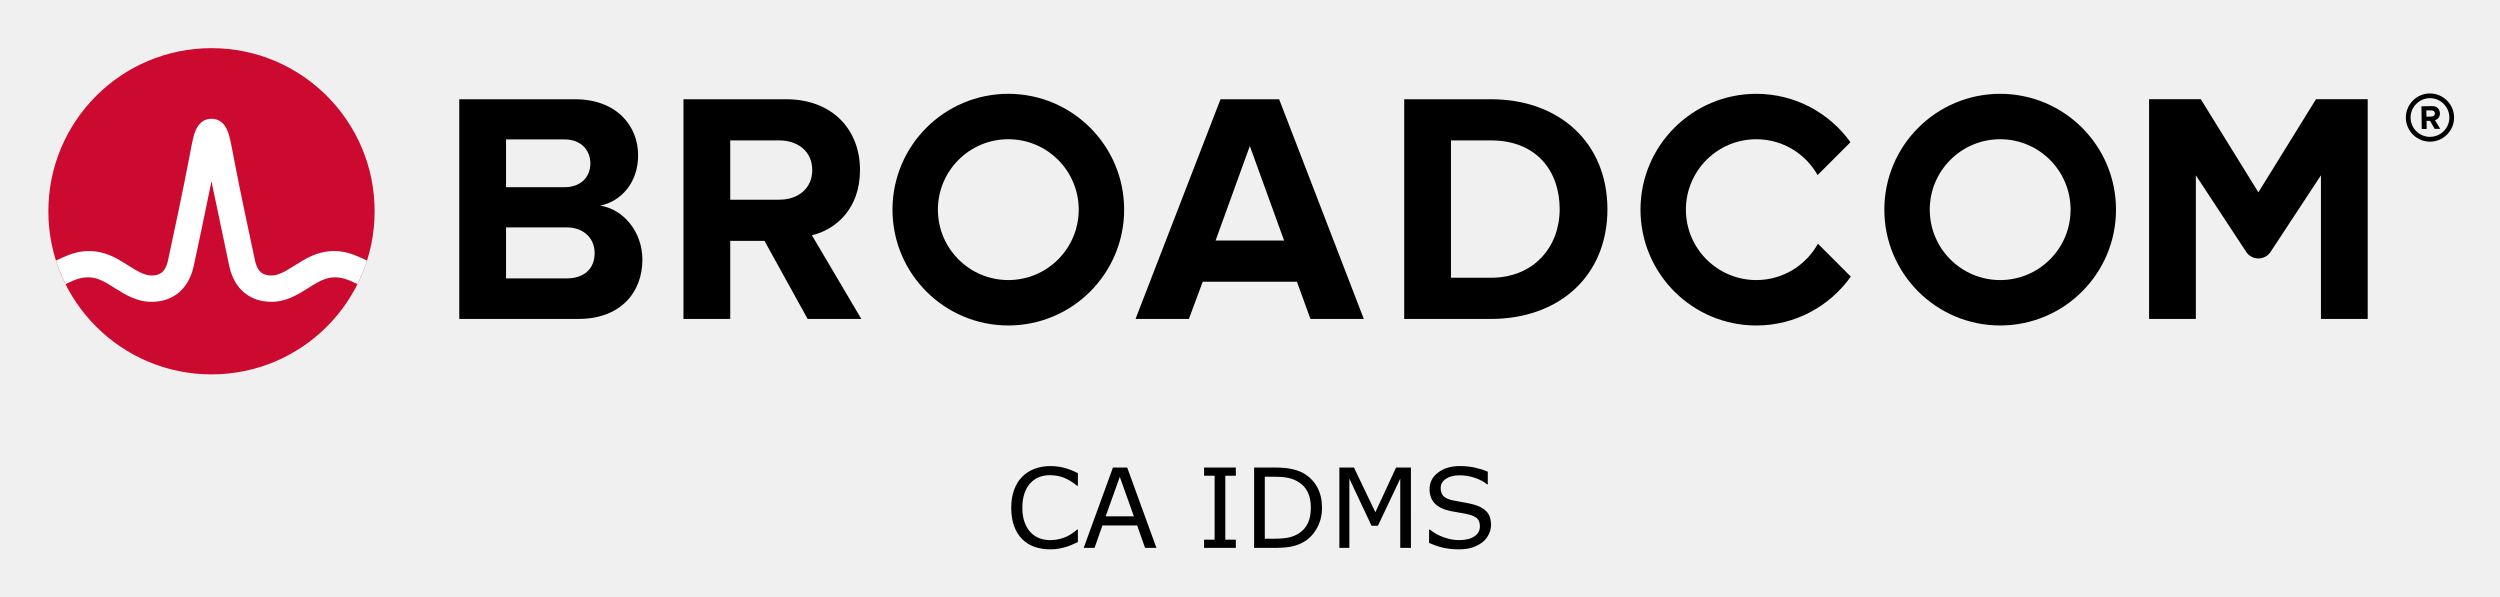
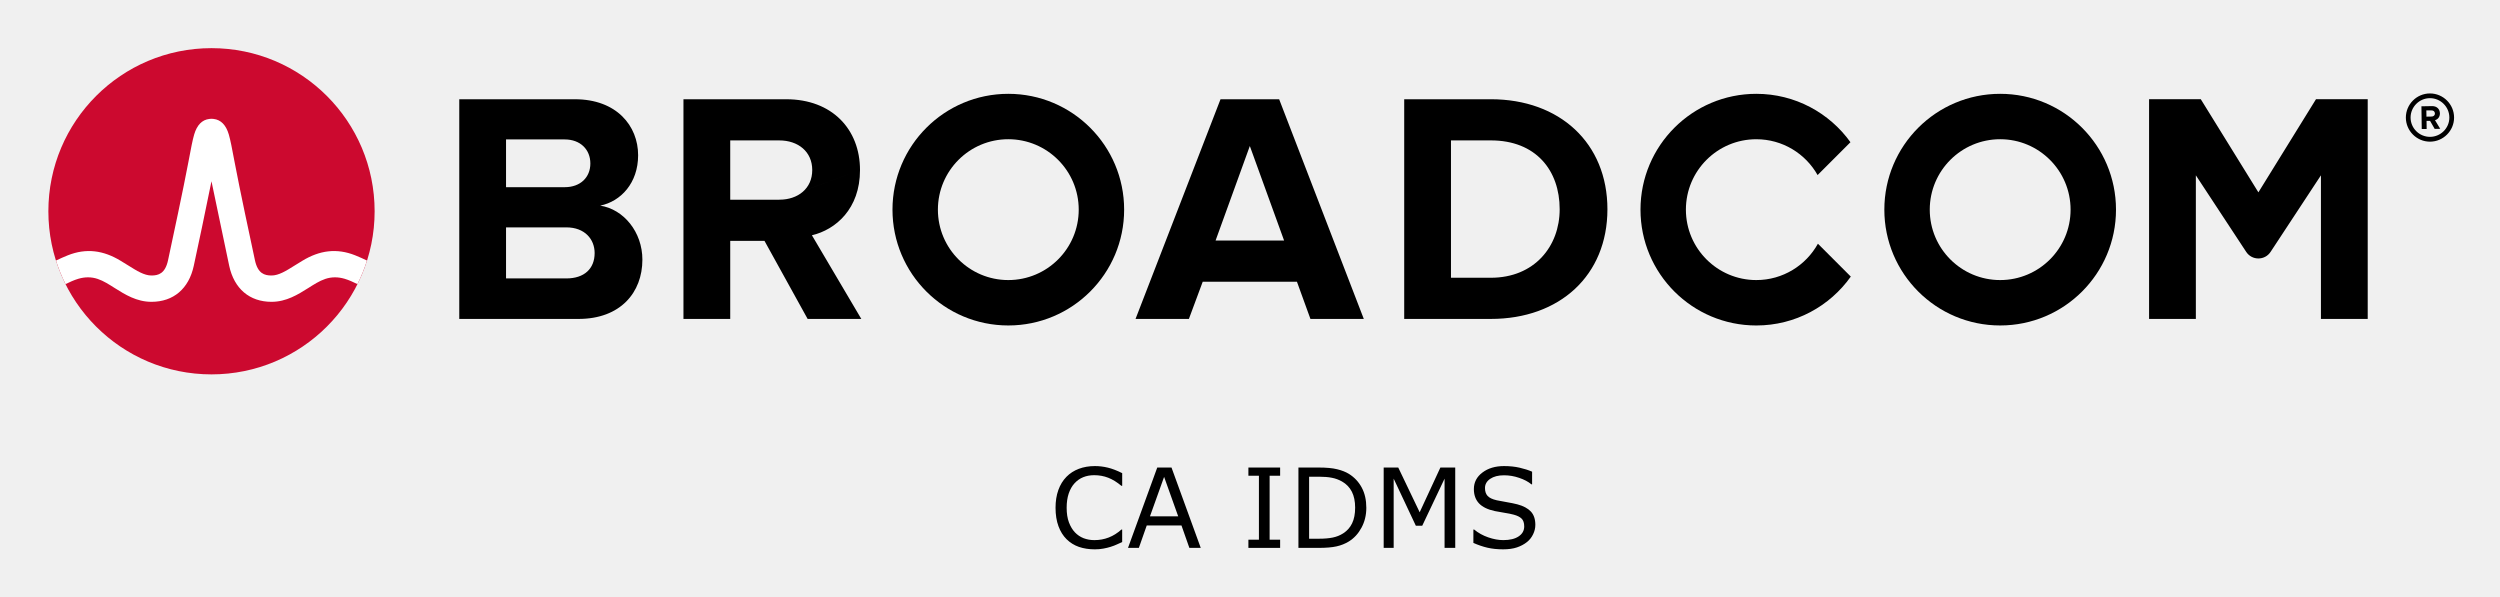
<svg xmlns="http://www.w3.org/2000/svg" xmlns:xlink="http://www.w3.org/1999/xlink" role="img" viewBox="-4.53 -4.53 248.82 59.32">
  <path d="M237.32 9.09c-1.06 0-1.93-.86-1.93-1.92s.87-1.93 1.93-1.93 1.93.87 1.93 1.93-.87 1.92-1.93 1.92m0-4.32c-1.32 0-2.4 1.08-2.4 2.4 0 1.32 1.08 2.4 2.4 2.4 1.32 0 2.4-1.08 2.4-2.4 0-1.32-1.08-2.4-2.4-2.4" />
  <path d="M237.48 7.07l-.51.01-.01-.62h.51c.19-.01.34.11.34.3.01.19-.14.31-.33.31m.83-.32c-.01-.42-.3-.72-.77-.72l-1.07.02.03 2.26h.49l-.01-.81h.35l.46.8.55-.01-.52-.86c.24-.06.49-.28.49-.68M51.834 23.18h-5.999V9.347h5.835c1.574 0 2.557 1.016 2.557 2.393 0 1.377-.983 2.36-2.557 2.36H45v4h6.834c1.836 0 2.819 1.18 2.819 2.556 0 1.574-1.049 2.525-2.819 2.525m3.376-7.245c2.066-.426 3.771-2.262 3.771-5.015 0-2.918-2.131-5.573-6.295-5.573h-11.506v21.865h11.867c4.163 0 6.359-2.623 6.359-5.901 0-2.754-1.868-5.015-4.196-5.376m17.823-.59H68v4.098h3.558l4.294 7.769h5.343l-4.917-8.327c2.361-.557 4.786-2.622 4.786-6.49m0 0c0-4.065-2.786-7.048-7.343-7.048h-10.228v21.865h4.655V9.445h4.885c1.869 0 3.278 1.114 3.278 2.95s-1.409 2.95-3.278 2.95m43.421 4.065l3.409-9.408 3.41 9.408zm.492-14.063l-8.458 21.865h5.31l1.377-3.704h9.376l1.344 3.704h5.311l-8.425-21.865zm26.904 17.767h-3.967v-13.67h3.967c4.491 0 6.851 2.983 6.851 6.852 0 3.704-2.524 6.818-6.851 6.818m0-17.767h-8.622v21.865h8.622c6.851 0 11.604-4.327 11.604-10.916s-4.753-10.949-11.604-10.949m82.127-.004l-5.734 9.27-5.734-9.27h-5.146v21.869h4.656v-14.293l5.012 7.622c.574.871 1.851.871 2.424 0l5.013-7.622v14.293h4.656V5.343z" />
  <path id="a" d="M95.825 23.344c-3.871 0-7.008-3.138-7.008-7.008 0-3.871 3.137-7.009 7.008-7.009 3.87 0 7.008 3.138 7.008 7.009 0 3.87-3.138 7.008-7.008 7.008m0-18.536c-6.367 0-11.528 5.161-11.528 11.528 0 6.366 5.161 11.527 11.528 11.527 6.366 0 11.528-5.161 11.528-11.527 0-6.367-5.162-11.528-11.528-11.528" />
  <path d="M176.404 19.727c-1.195 2.156-3.492 3.617-6.132 3.617-3.87 0-7.008-3.138-7.008-7.008 0-3.871 3.138-7.008 7.008-7.008 2.618 0 4.897 1.438 6.1 3.565l3.27-3.269c-2.092-2.915-5.508-4.816-9.37-4.816-6.367 0-11.527 5.161-11.527 11.528 0 6.366 5.16 11.528 11.527 11.528 3.883 0 7.316-1.922 9.404-4.865z" />
  <use transform="translate(98.718)" xlink:href="#a" />
  <ellipse cx="16.52" cy="16.497" fill="#cc092f" rx="16.236" ry="16.235" />
  <path fill="#fff" d="M30.825 20.883c-1.857-.74-3.557-.492-5.261.541 0 0-.621.379-.807.496-.794.498-1.543.97-2.263.97-.687 0-1.363-.184-1.649-1.513-.446-2.073-1.534-7.167-2.009-9.69-.279-1.483-.432-2.282-.591-2.825-.28-.954-.792-1.473-1.519-1.556 0 0-.114-.016-.207-.016-.092 0-.218.018-.218.018-.72.086-1.229.605-1.507 1.554-.159.543-.312 1.342-.591 2.825-.475 2.523-1.563 7.617-2.009 9.69-.286 1.329-.962 1.513-1.649 1.513-.72 0-1.469-.472-2.263-.97-.186-.117-.808-.496-.808-.496-1.703-1.033-3.404-1.281-5.26-.541-.401.16-.796.339-1.172.52.257.806.577 1.599.95 2.344.411-.202.842-.402 1.282-.532.634-.187 1.284-.197 1.914.014.612.205 1.157.568 1.7.909 1.023.643 2.182 1.372 3.657 1.372 2.186 0 3.72-1.305 4.21-3.581.38-1.764 1.222-5.702 1.763-8.418 0 0 1.386 6.654 1.765 8.418.49 2.276 2.025 3.581 4.211 3.581 1.475 0 2.634-.729 3.657-1.372.543-.341 1.088-.704 1.7-.909.629-.211 1.28-.201 1.914-.014.44.13.87.331 1.281.533.374-.745.693-1.539.95-2.345-.376-.181-.77-.36-1.171-.52" />
-   <path d="M102.748 49.42q-.295.129-.537.242-.236.113-.623.236-.328.102-.714.172-.381.075-.843.075-.87 0-1.584-.242-.709-.247-1.235-.768-.516-.51-.806-1.294-.29-.79-.29-1.832 0-.988.279-1.767.279-.779.806-1.316.51-.521 1.23-.795.725-.274 1.606-.274.645 0 1.284.156.645.156 1.429.548v1.262h-.081q-.661-.553-1.311-.806-.65-.252-1.391-.252-.607 0-1.096.199-.483.193-.865.607-.371.403-.58 1.021-.204.612-.204 1.418 0 .843.226 1.45.231.607.591.988.376.397.875.591.505.188 1.063.188.768 0 1.439-.263.671-.263 1.257-.79h.075zM110.568 50h-1.133l-.784-2.229h-3.459L104.408 50h-1.08l2.911-7.998h1.418zm-2.245-3.142l-1.402-3.926-1.407 3.926zM118.469 50h-3.158v-.816h1.047v-6.365h-1.047v-.816h3.158v.816h-1.047v6.365h1.047zm8.578-3.991q0 1.09-.478 1.977-.473.886-1.262 1.375-.548.338-1.225.489Q123.411 50 122.31 50h-2.02v-7.998h1.998q1.171 0 1.858.172.693.167 1.171.462.816.51 1.273 1.359.457.849.457 2.014zm-1.112-.016q0-.94-.328-1.584-.328-.645-.978-1.015-.473-.269-1.004-.371-.532-.107-1.273-.107h-.999v6.171h.999q.768 0 1.337-.113.575-.113 1.053-.419.596-.381.892-1.004.301-.623.301-1.558zM135.898 50h-1.063v-6.891l-2.224 4.689h-.634l-2.208-4.689V50h-.994v-7.998h1.45l2.132 4.453 2.062-4.453h1.477zm7.971-2.283q0 .467-.22.924-.215.457-.607.773-.43.344-1.004.537-.569.193-1.375.193-.865 0-1.558-.161-.688-.161-1.402-.478v-1.332h.075q.607.505 1.402.779.795.274 1.493.274.988 0 1.536-.371.553-.371.553-.988 0-.532-.263-.784-.258-.252-.79-.392-.403-.107-.875-.177-.467-.07-.994-.177-1.063-.226-1.579-.768-.51-.548-.51-1.423 0-1.004.849-1.644.849-.645 2.154-.645.843 0 1.547.161.704.161 1.246.397v1.257h-.075q-.457-.387-1.203-.639-.741-.258-1.52-.258-.854 0-1.375.354-.516.354-.516.913 0 .499.258.784.258.285.908.435.344.075.978.183t1.074.22q.892.236 1.343.714.451.478.451 1.337z" text-anchor="middle" />
+   <g text-anchor="middle">
+     <path d="M107.158 49.42q-.295.129-.537.242-.236.113-.623.236-.328.102-.714.172-.381.075-.843.075-.87 0-1.584-.242-.709-.247-1.235-.768-.516-.51-.806-1.294-.29-.79-.29-1.832 0-.988.279-1.767.279-.779.806-1.316.51-.521 1.23-.795.725-.274 1.606-.274.645 0 1.284.156.645.156 1.429.548v1.262h-.081q-.661-.553-1.311-.806-.65-.252-1.391-.252-.607 0-1.096.199-.483.193-.865.607-.371.403-.58 1.021-.204.612-.204 1.418 0 .843.226 1.45.231.607.591.988.376.397.875.591.505.188 1.063.188.768 0 1.439-.263.671-.263 1.257-.79h.075z" />
+     <path d="M114.978 50h-1.133l-.784-2.229h-3.459L108.818 50h-1.08l2.911-7.998h1.418zm-2.245-3.142l-1.402-3.926-1.407 3.926z" />
+     <path d="M122.879 50h-3.158v-.816h1.047v-6.365h-1.047v-.816h3.158v.816h-1.047v6.365h1.047z" />
+     <path d="M131.457 46.009q0 1.09-.478 1.977-.473.886-1.262 1.375-.548.338-1.225.489Q127.821 50 126.72 50h-2.02v-7.998h1.998q1.171 0 1.858.172.693.167 1.171.462.816.51 1.273 1.359.457.849.457 2.014zm-1.112-.016q0-.94-.328-1.584-.328-.645-.978-1.015-.473-.269-1.004-.371-.532-.107-1.273-.107h-.999v6.171h.999q.768 0 1.337-.113.575-.113 1.053-.419.596-.381.892-1.004.301-.623.301-1.558z" />
+     <path d="M140.308 50h-1.063v-6.891l-2.224 4.689h-.634l-2.208-4.689V50h-.994v-7.998h1.45l2.132 4.453 2.062-4.453h1.477z" />
+     <path d="M148.279 47.717q0 .467-.22.924-.215.457-.607.773-.43.344-1.004.537-.569.193-1.375.193-.865 0-1.558-.161-.688-.161-1.402-.478v-1.332h.075q.607.505 1.402.779.795.274 1.493.274.988 0 1.536-.371.553-.371.553-.988 0-.532-.263-.784-.258-.252-.79-.392-.403-.107-.875-.177-.467-.07-.994-.177-1.063-.226-1.579-.768-.51-.548-.51-1.423 0-1.004.849-1.644.849-.645 2.154-.645.843 0 1.547.161.704.161 1.246.397v1.257h-.075q-.457-.387-1.203-.639-.741-.258-1.52-.258-.854 0-1.375.354-.516.354-.516.913 0 .499.258.784.258.285.908.435.344.075.978.183t1.074.22q.892.236 1.343.714.451.478.451 1.337z" />
+   </g>
</svg>
